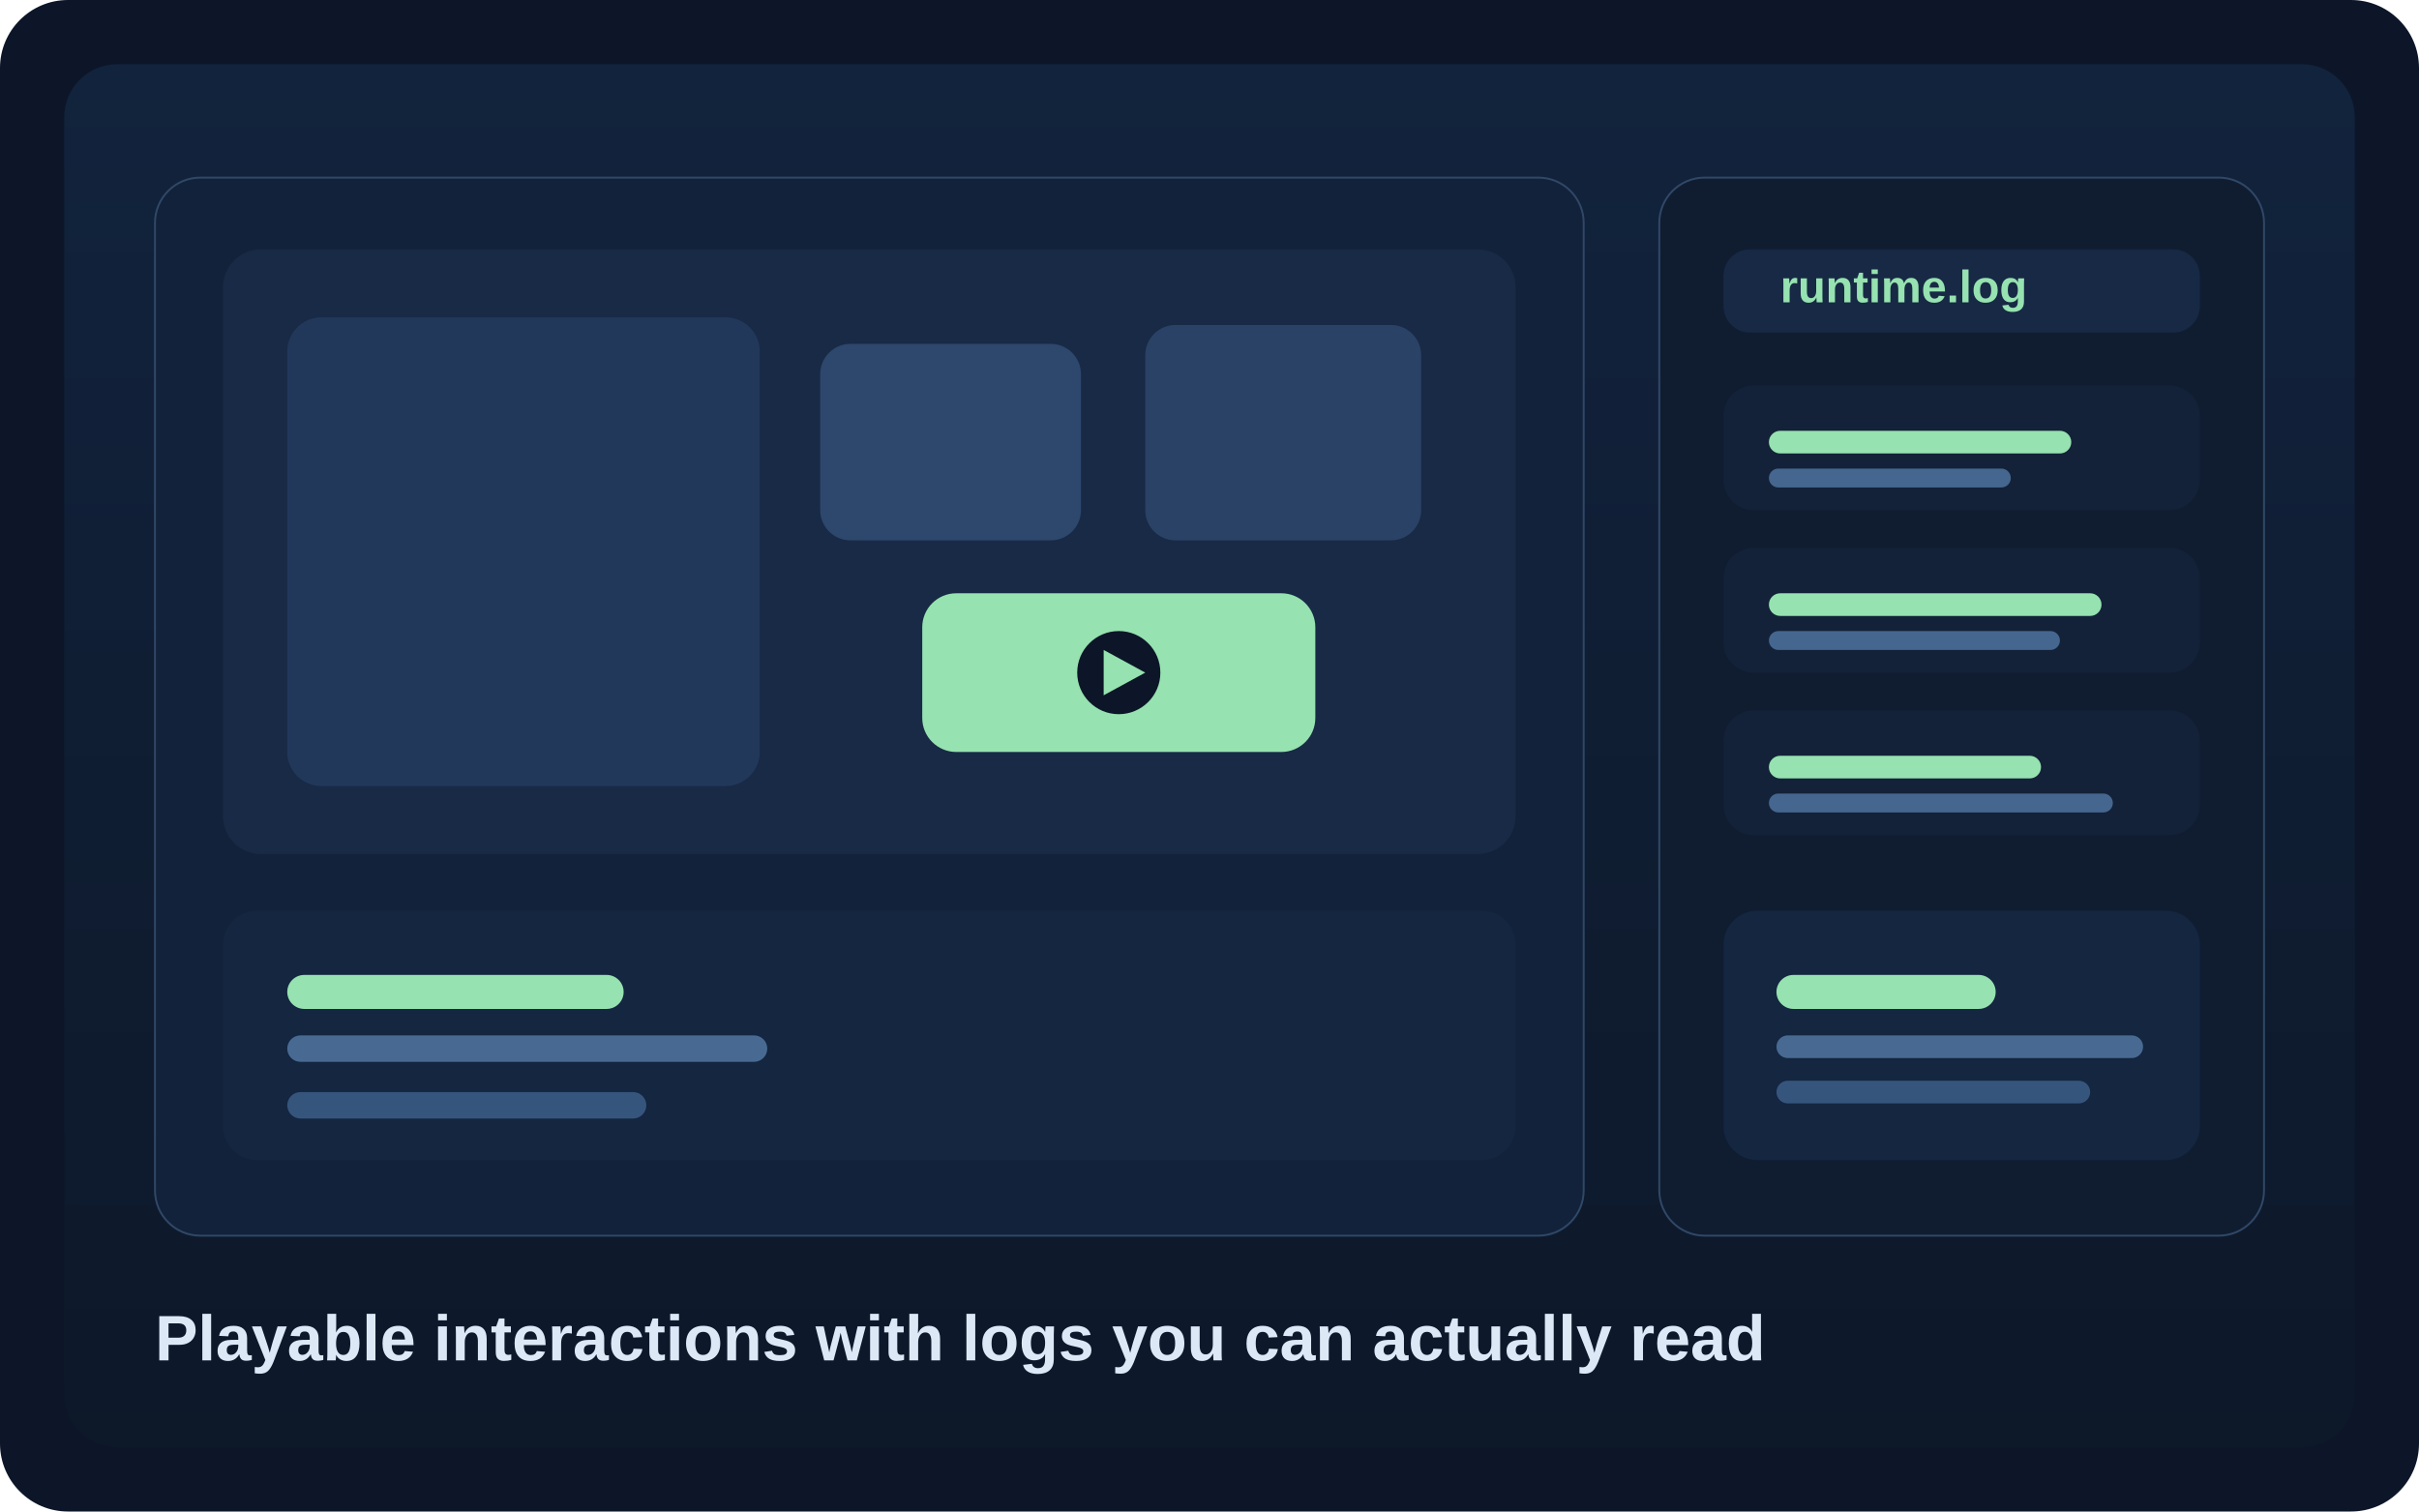
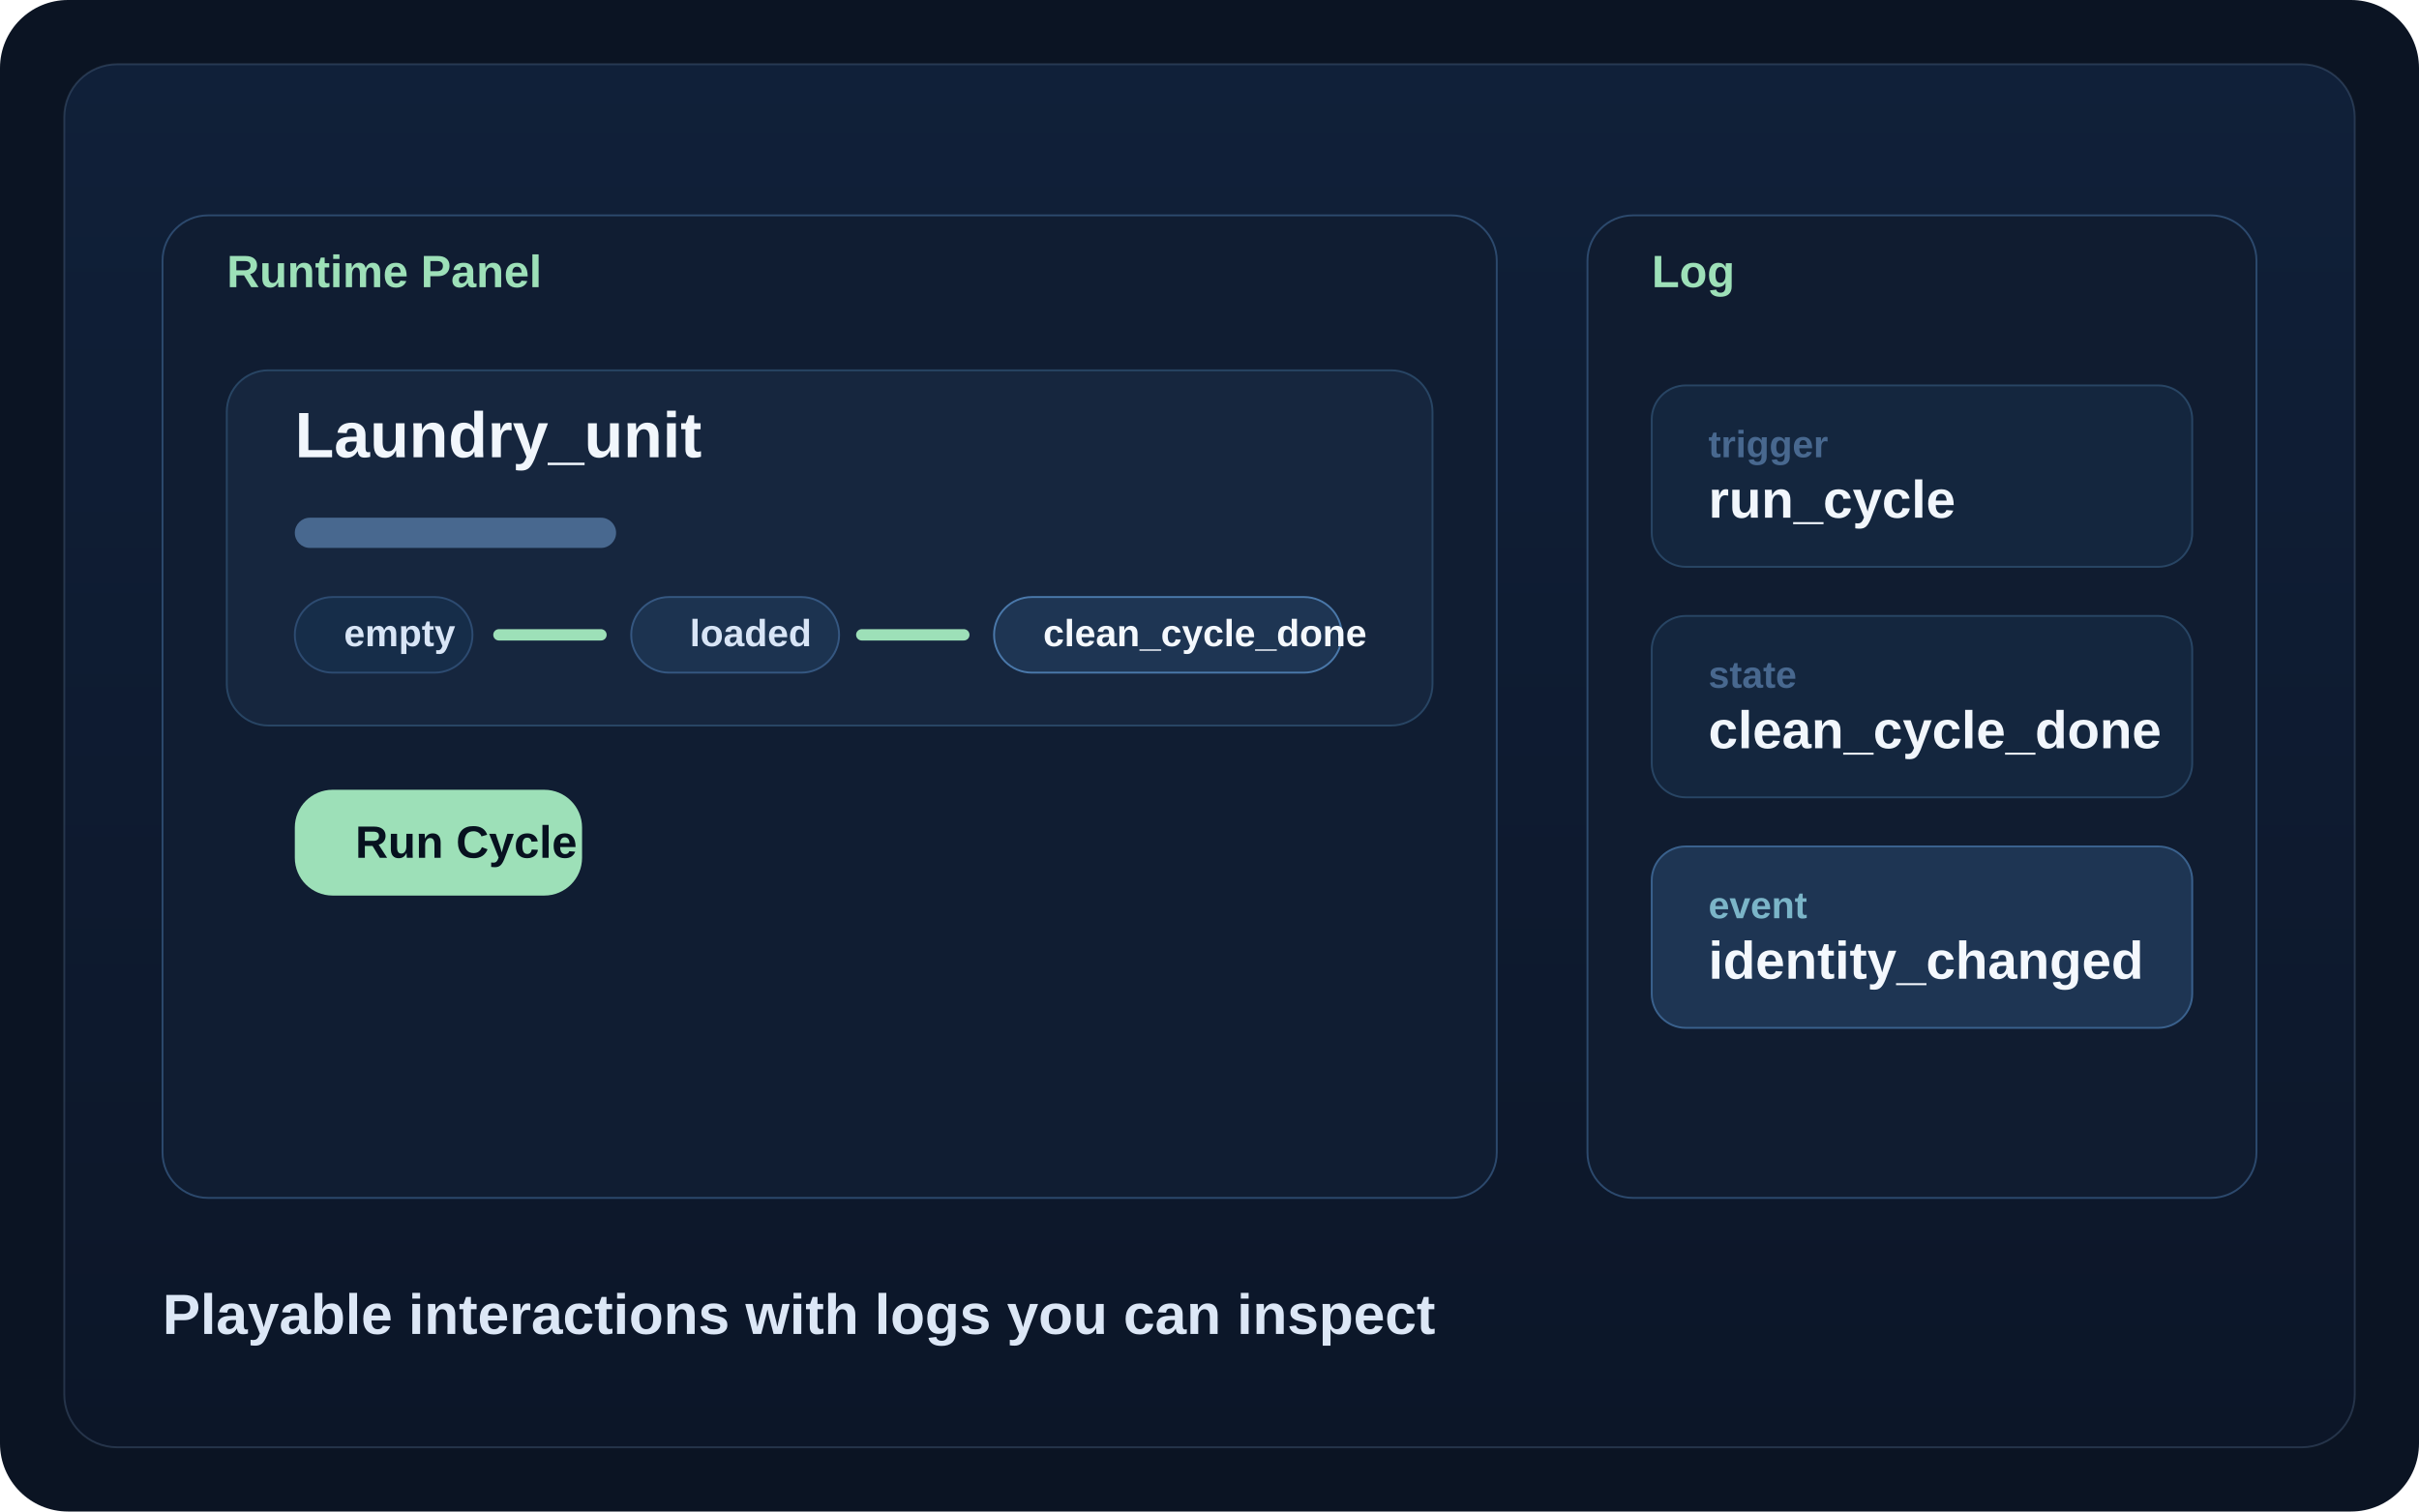
<svg xmlns="http://www.w3.org/2000/svg" width="1280" height="800" viewBox="0 0 1280 800" fill="none">
-   <rect width="1280" height="800" rx="36" fill="#0C1628" />
-   <rect x="34" y="34" width="1212" height="732" rx="28" fill="url(#bg)" />
-   <rect x="82" y="94" width="756" height="560" rx="24" fill="#12223A" stroke="#304867" />
-   <rect x="118" y="132" width="684" height="320" rx="20" fill="#182A45" />
-   <rect x="152" y="168" width="250" height="248" rx="18" fill="#22385B" />
-   <rect x="434" y="182" width="138" height="104" rx="16" fill="#2D476D" />
-   <rect x="606" y="172" width="146" height="114" rx="16" fill="#2A4266" />
-   <rect x="488" y="314" width="208" height="84" rx="18" fill="#96E2B0" />
-   <circle cx="592" cy="356" r="22" fill="#0C1628" />
-   <path d="M584 344L606 356L584 368V344Z" fill="#96E2B0" />
-   <rect x="118" y="482" width="684" height="132" rx="18" fill="#142640" />
-   <rect x="152" y="516" width="178" height="18" rx="9" fill="#96E2B0" />
-   <rect x="152" y="548" width="254" height="14" rx="7" fill="#486A92" />
-   <rect x="152" y="578" width="190" height="14" rx="7" fill="#36557D" />
-   <rect x="878" y="94" width="320" height="560" rx="24" fill="#101D31" stroke="#304867" />
-   <rect x="912" y="132" width="252" height="44" rx="14" fill="#172944" />
-   <text x="942" y="160" fill="#96E2B0" font-family="Manrope, Arial, sans-serif" font-size="24" font-weight="800">runtime.log</text>
-   <rect x="912" y="204" width="252" height="66" rx="16" fill="#132238" />
-   <rect x="936" y="228" width="160" height="12" rx="6" fill="#96E2B0" />
-   <rect x="936" y="248" width="128" height="10" rx="5" fill="#45668F" />
-   <rect x="912" y="290" width="252" height="66" rx="16" fill="#132238" />
-   <rect x="936" y="314" width="176" height="12" rx="6" fill="#96E2B0" />
-   <rect x="936" y="334" width="154" height="10" rx="5" fill="#45668F" />
-   <rect x="912" y="376" width="252" height="66" rx="16" fill="#132238" />
-   <rect x="936" y="400" width="144" height="12" rx="6" fill="#96E2B0" />
-   <rect x="936" y="420" width="182" height="10" rx="5" fill="#45668F" />
-   <rect x="912" y="482" width="252" height="132" rx="18" fill="#142640" />
-   <rect x="940" y="516" width="116" height="18" rx="9" fill="#96E2B0" />
-   <rect x="940" y="548" width="194" height="12" rx="6" fill="#486A92" />
-   <rect x="940" y="572" width="166" height="12" rx="6" fill="#36557D" />
-   <text x="82" y="720" fill="#DDE8F7" font-family="Manrope, Arial, sans-serif" font-size="34" font-weight="700">Playable interactions with logs you can actually read</text>
+   <rect width="1280" height="800" rx="36" fill="#0B1423" />
+   <rect x="34" y="34" width="1212" height="732" rx="28" fill="url(#panel)" stroke="rgba(157,194,239,0.18)" />
+   <rect x="86" y="114" width="706" height="520" rx="24" fill="#101D32" stroke="#2C496D" />
+   <text x="120" y="152" fill="#9DE0B8" font-family="Arial, sans-serif" font-size="24" font-weight="700">Runtime Panel</text>
+   <rect x="120" y="196" width="638" height="188" rx="22" fill="#16263E" stroke="#284564" />
+   <text x="156" y="242" fill="#F1F6FC" font-family="Arial, sans-serif" font-size="34" font-weight="800">Laundry_unit</text>
+   <rect x="156" y="274" width="170" height="16" rx="8" fill="#48688F" />
+   <rect x="156" y="316" width="94" height="40" rx="20" fill="#162D49" stroke="#2D4B71" />
+   <text x="182" y="342" fill="#D8E5F6" font-family="Arial, sans-serif" font-size="20" font-weight="700">empty</text>
+   <path d="M264 336H318" stroke="#9DE0B8" stroke-width="6" stroke-linecap="round" />
+   <rect x="334" y="316" width="110" height="40" rx="20" fill="#1C3350" stroke="#355781" />
+   <text x="365" y="342" fill="#D8E5F6" font-family="Arial, sans-serif" font-size="20" font-weight="700">loaded</text>
+   <path d="M456 336H510" stroke="#9DE0B8" stroke-width="6" stroke-linecap="round" />
+   <rect x="526" y="316" width="184" height="40" rx="20" fill="#1E3553" stroke="#4A78AA" />
+   <text x="552" y="342" fill="#F4F8FD" font-family="Arial, sans-serif" font-size="20" font-weight="700">clean_cycle_done</text>
+   <rect x="156" y="418" width="152" height="56" rx="20" fill="#9DE0B8" />
+   <text x="188" y="454" fill="#07111F" font-family="Arial, sans-serif" font-size="24" font-weight="800">Run Cycle</text>
+   <rect x="840" y="114" width="354" height="520" rx="24" fill="#101C30" stroke="#2C496D" />
+   <text x="874" y="152" fill="#9DE0B8" font-family="Arial, sans-serif" font-size="24" font-weight="700">Log</text>
+   <rect x="874" y="204" width="286" height="96" rx="18" fill="#14263E" stroke="#284564" />
+   <text x="904" y="242" fill="#48688F" font-family="Arial, sans-serif" font-size="20" font-weight="700">trigger</text>
+   <text x="904" y="274" fill="#F1F6FC" font-family="Arial, sans-serif" font-size="28" font-weight="800">run_cycle</text>
+   <rect x="874" y="326" width="286" height="96" rx="18" fill="#14263E" stroke="#284564" />
+   <text x="904" y="364" fill="#48688F" font-family="Arial, sans-serif" font-size="20" font-weight="700">state</text>
+   <text x="904" y="396" fill="#F1F6FC" font-family="Arial, sans-serif" font-size="28" font-weight="800">clean_cycle_done</text>
+   <rect x="874" y="448" width="286" height="96" rx="18" fill="#1E3553" stroke="#3A618D" />
+   <text x="904" y="486" fill="#7BB5C8" font-family="Arial, sans-serif" font-size="20" font-weight="700">event</text>
+   <text x="904" y="518" fill="#F4F8FD" font-family="Arial, sans-serif" font-size="28" font-weight="800">identity_changed</text>
+   <text x="86" y="706" fill="#DCE7F6" font-family="Arial, sans-serif" font-size="30" font-weight="700">Playable interactions with logs you can inspect</text>
  <defs>
-     <linearGradient id="bg" x1="640" y1="34" x2="640" y2="766" gradientUnits="userSpaceOnUse">
-       <stop stop-color="#12233D" />
-       <stop offset="1" stop-color="#0D1829" />
+     <linearGradient id="panel" x1="640" y1="34" x2="640" y2="766" gradientUnits="userSpaceOnUse">
+       <stop stop-color="#102039" />
+       <stop offset="1" stop-color="#0C1628" />
    </linearGradient>
  </defs>
</svg>
